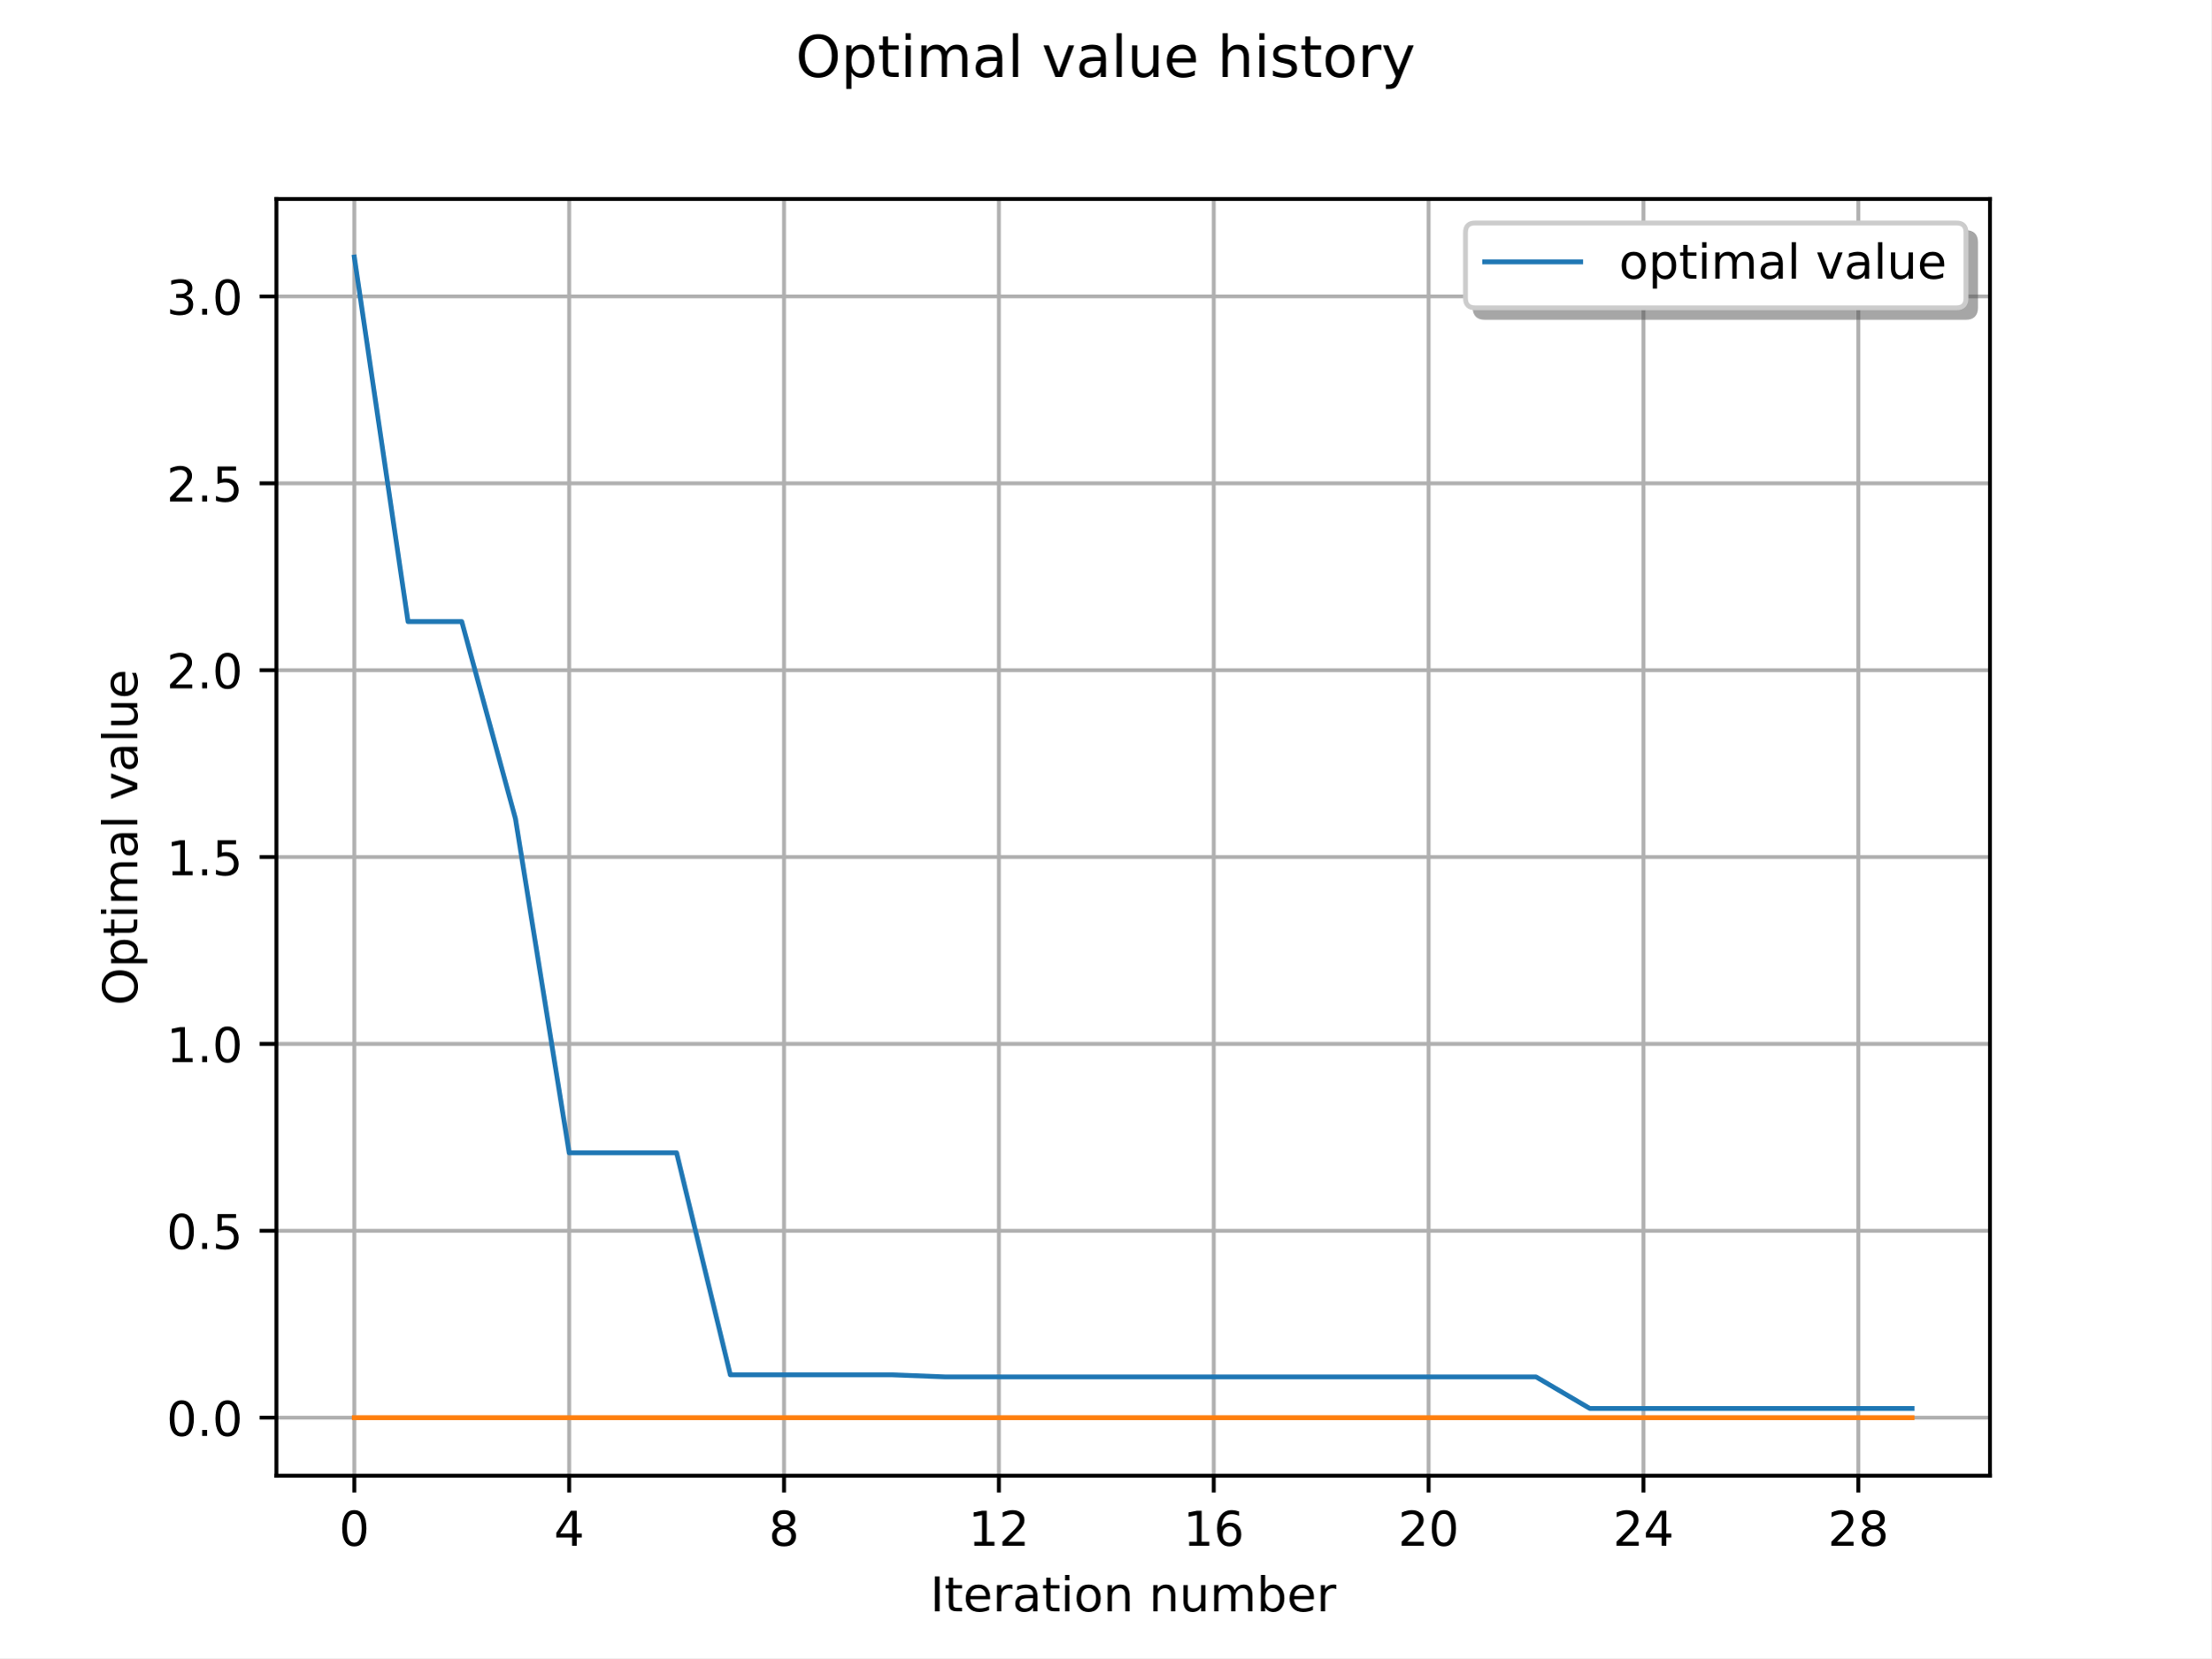
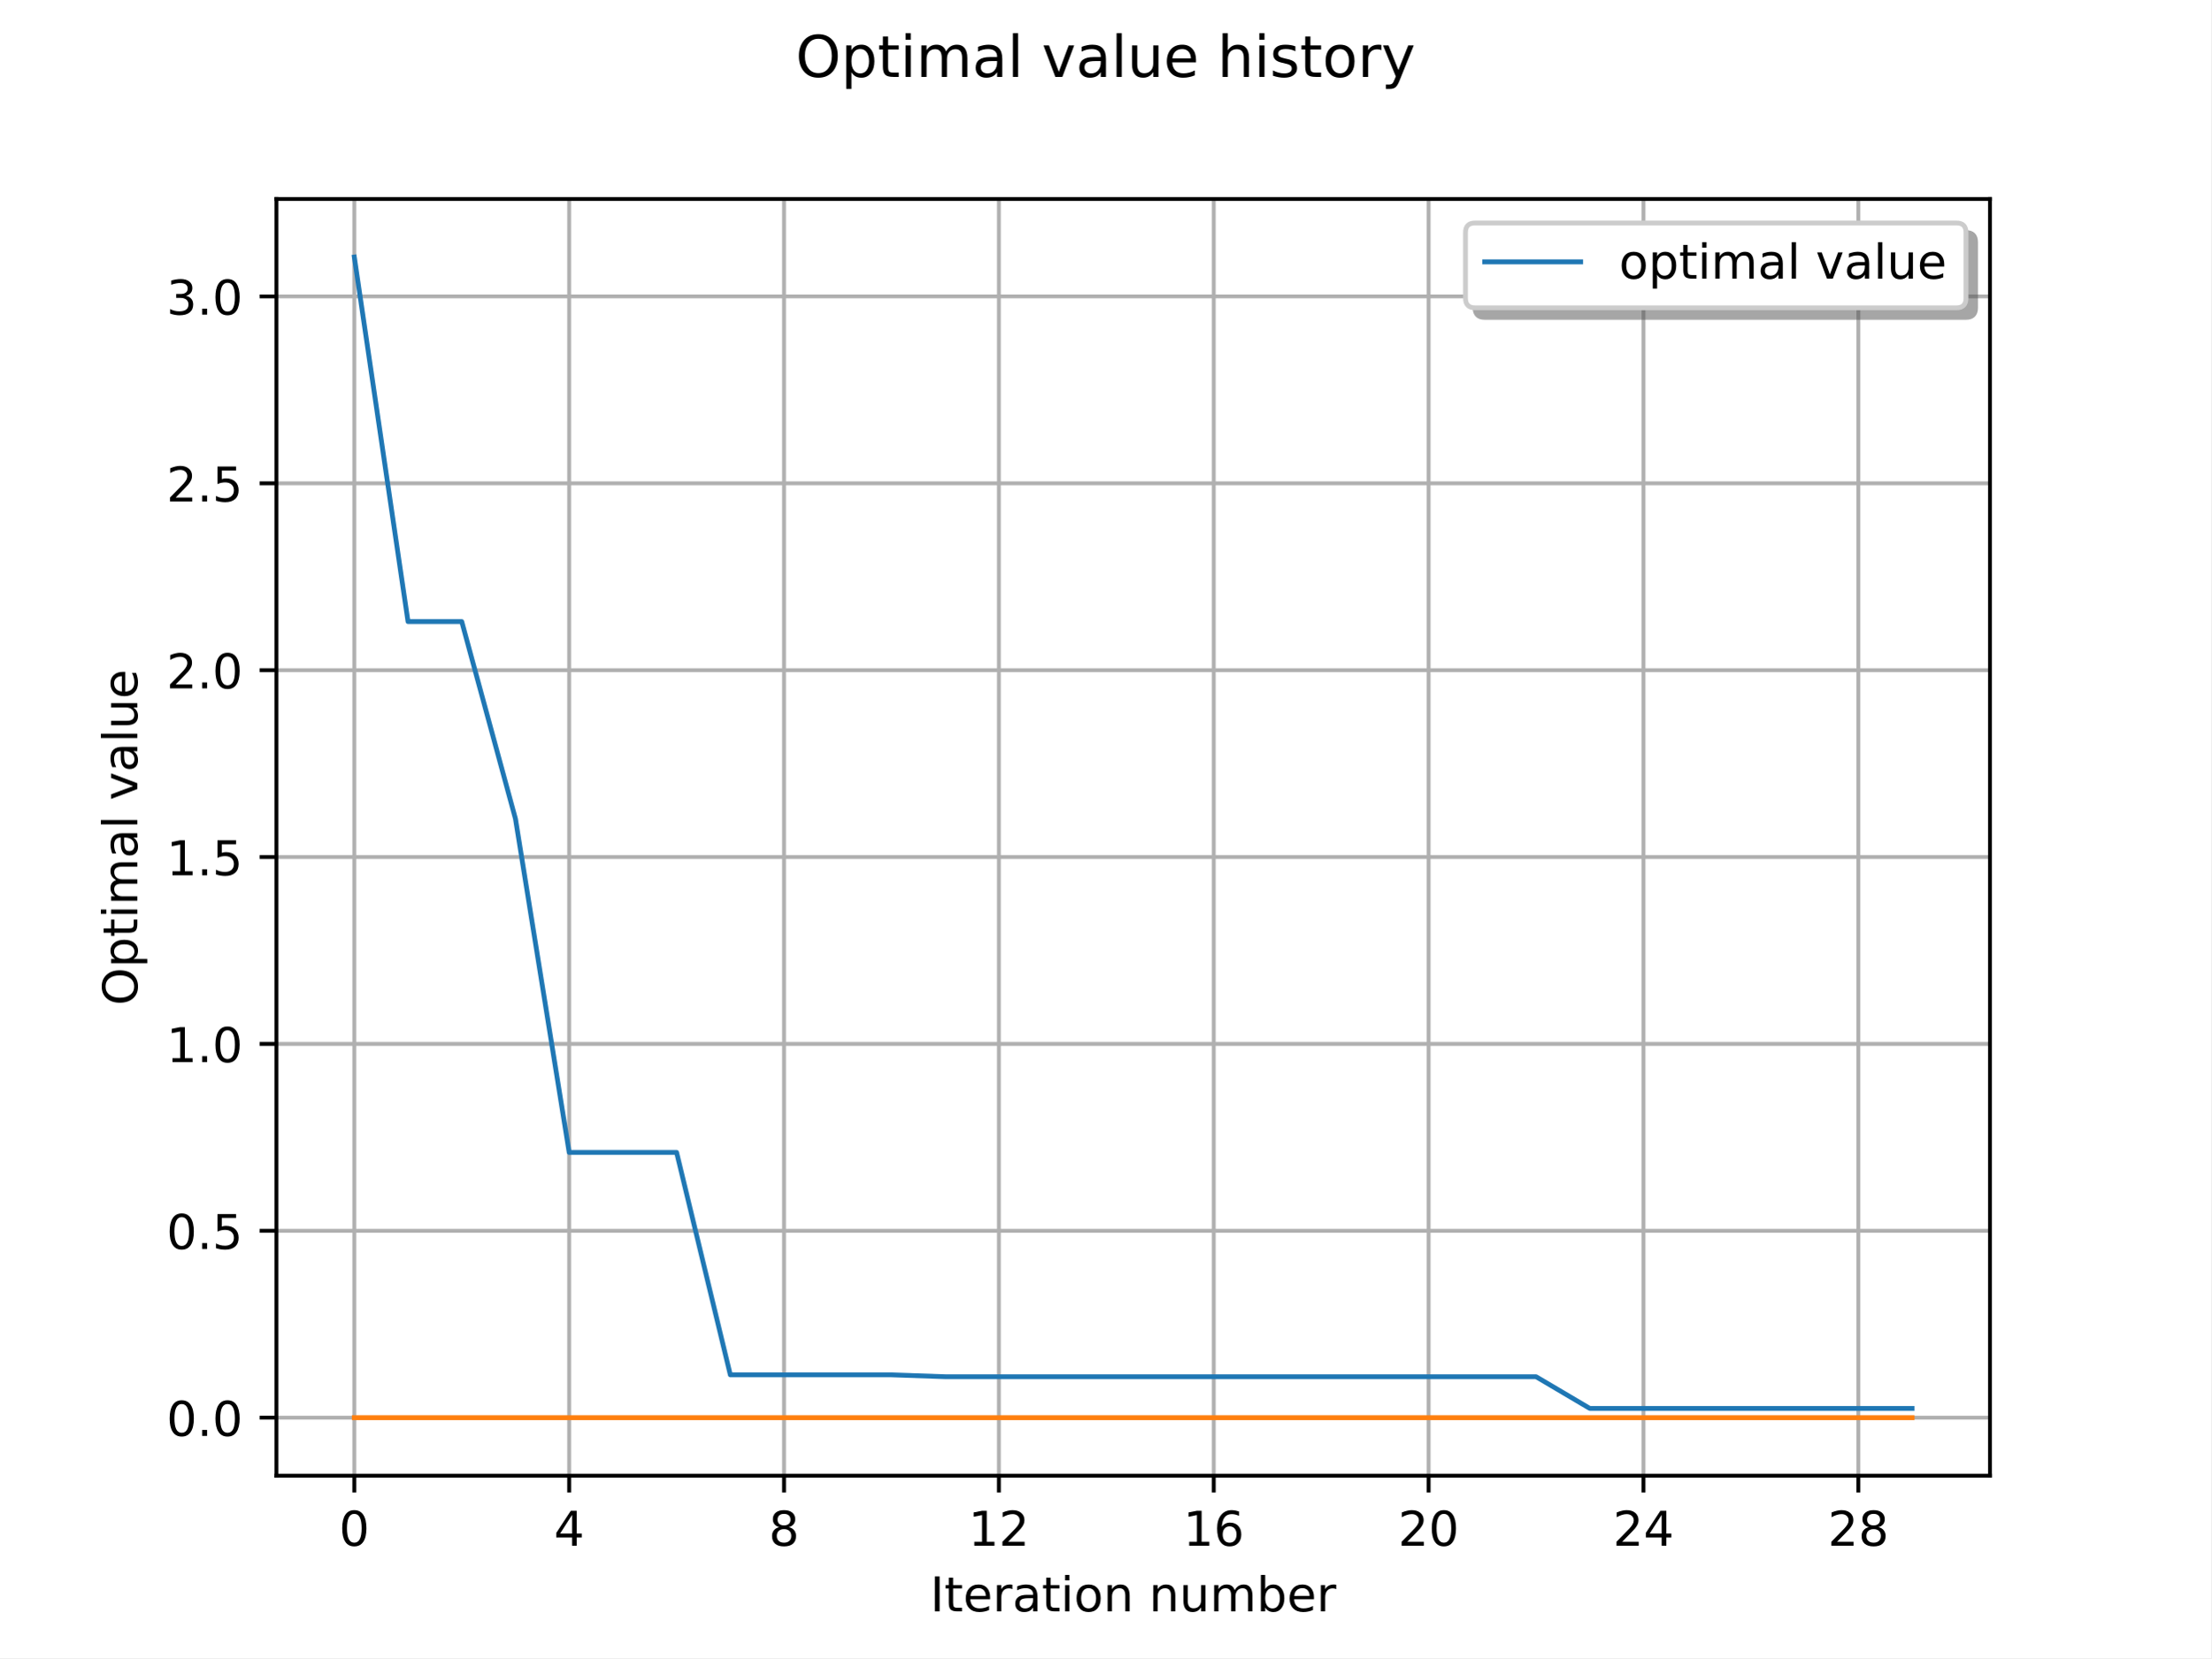
<svg xmlns="http://www.w3.org/2000/svg" xmlns:xlink="http://www.w3.org/1999/xlink" width="460.8pt" height="345.6pt" viewBox="0 0 460.8 345.6" version="1.1">
  <defs>
    <style type="text/css">*{stroke-linejoin: round; stroke-linecap: butt}</style>
  </defs>
  <g id="figure_1">
    <g id="patch_1">
      <path d="M 0 345.6  L 460.8 345.6  L 460.8 0  L 0 0  z " style="fill: #ffffff" />
    </g>
    <g id="axes_1">
      <g id="patch_2">
        <path d="M 57.6 307.584  L 414.72 307.584  L 414.72 41.472  L 57.6 41.472  z " style="fill: #ffffff" />
      </g>
      <g id="matplotlib.axis_1">
        <g id="xtick_1">
          <g id="line2d_1">
            <path d="M 73.833 307.584  L 73.833 41.472  " clip-path="url(#pece686282c)" style="fill: none; stroke: #b0b0b0; stroke-width: 0.8; stroke-linecap: square" />
          </g>
          <g id="line2d_2">
            <defs>
              <path id="m4a92d99fee" d="M 0 0  L 0 3.5  " style="stroke: #000000; stroke-width: 0.8" />
            </defs>
            <g>
              <use xlink:href="#m4a92d99fee" x="73.833" y="307.584" style="stroke: #000000; stroke-width: 0.8" />
            </g>
          </g>
          <g id="text_1">
            <g transform="translate(70.65148 322.1824) scale(0.1 -0.1)">
              <defs>
                <path id="DejaVuSans-30" d="M 2034 4250  Q 1547 4250 1301 3770  Q 1056 3291 1056 2328  Q 1056 1369 1301 889  Q 1547 409 2034 409  Q 2525 409 2770 889  Q 3016 1369 3016 2328  Q 3016 3291 2770 3770  Q 2525 4250 2034 4250  z M 2034 4750  Q 2819 4750 3233 4129  Q 3647 3509 3647 2328  Q 3647 1150 3233 529  Q 2819 -91 2034 -91  Q 1250 -91 836 529  Q 422 1150 422 2328  Q 422 3509 836 4129  Q 1250 4750 2034 4750  z " transform="scale(0.015625)" />
              </defs>
              <use xlink:href="#DejaVuSans-30" />
            </g>
          </g>
        </g>
        <g id="xtick_2">
          <g id="line2d_3">
            <path d="M 118.613 307.584  L 118.613 41.472  " clip-path="url(#pece686282c)" style="fill: none; stroke: #b0b0b0; stroke-width: 0.8; stroke-linecap: square" />
          </g>
          <g id="line2d_4">
            <g>
              <use xlink:href="#m4a92d99fee" x="118.613" y="307.584" style="stroke: #000000; stroke-width: 0.8" />
            </g>
          </g>
          <g id="text_2">
            <g transform="translate(115.4314 322.1824) scale(0.1 -0.1)">
              <defs>
                <path id="DejaVuSans-34" d="M 2419 4116  L 825 1625  L 2419 1625  L 2419 4116  z M 2253 4666  L 3047 4666  L 3047 1625  L 3713 1625  L 3713 1100  L 3047 1100  L 3047 0  L 2419 0  L 2419 1100  L 313 1100  L 313 1709  L 2253 4666  z " transform="scale(0.015625)" />
              </defs>
              <use xlink:href="#DejaVuSans-34" />
            </g>
          </g>
        </g>
        <g id="xtick_3">
          <g id="line2d_5">
            <path d="M 163.393 307.584  L 163.393 41.472  " clip-path="url(#pece686282c)" style="fill: none; stroke: #b0b0b0; stroke-width: 0.8; stroke-linecap: square" />
          </g>
          <g id="line2d_6">
            <g>
              <use xlink:href="#m4a92d99fee" x="163.393" y="307.584" style="stroke: #000000; stroke-width: 0.8" />
            </g>
          </g>
          <g id="text_3">
            <g transform="translate(160.2114 322.1824) scale(0.1 -0.1)">
              <defs>
                <path id="DejaVuSans-38" d="M 2034 2216  Q 1584 2216 1326 1975  Q 1069 1734 1069 1313  Q 1069 891 1326 650  Q 1584 409 2034 409  Q 2484 409 2743 651  Q 3003 894 3003 1313  Q 3003 1734 2745 1975  Q 2488 2216 2034 2216  z M 1403 2484  Q 997 2584 770 2862  Q 544 3141 544 3541  Q 544 4100 942 4425  Q 1341 4750 2034 4750  Q 2731 4750 3128 4425  Q 3525 4100 3525 3541  Q 3525 3141 3298 2862  Q 3072 2584 2669 2484  Q 3125 2378 3379 2068  Q 3634 1759 3634 1313  Q 3634 634 3220 271  Q 2806 -91 2034 -91  Q 1263 -91 848 271  Q 434 634 434 1313  Q 434 1759 690 2068  Q 947 2378 1403 2484  z M 1172 3481  Q 1172 3119 1398 2916  Q 1625 2713 2034 2713  Q 2441 2713 2670 2916  Q 2900 3119 2900 3481  Q 2900 3844 2670 4047  Q 2441 4250 2034 4250  Q 1625 4250 1398 4047  Q 1172 3844 1172 3481  z " transform="scale(0.015625)" />
              </defs>
              <use xlink:href="#DejaVuSans-38" />
            </g>
          </g>
        </g>
        <g id="xtick_4">
          <g id="line2d_7">
            <path d="M 208.173 307.584  L 208.173 41.472  " clip-path="url(#pece686282c)" style="fill: none; stroke: #b0b0b0; stroke-width: 0.8; stroke-linecap: square" />
          </g>
          <g id="line2d_8">
            <g>
              <use xlink:href="#m4a92d99fee" x="208.173" y="307.584" style="stroke: #000000; stroke-width: 0.8" />
            </g>
          </g>
          <g id="text_4">
            <g transform="translate(201.81 322.1824) scale(0.1 -0.1)">
              <defs>
                <path id="DejaVuSans-31" d="M 794 531  L 1825 531  L 1825 4091  L 703 3866  L 703 4441  L 1819 4666  L 2450 4666  L 2450 531  L 3481 531  L 3481 0  L 794 0  L 794 531  z " transform="scale(0.015625)" />
                <path id="DejaVuSans-32" d="M 1228 531  L 3431 531  L 3431 0  L 469 0  L 469 531  Q 828 903 1448 1529  Q 2069 2156 2228 2338  Q 2531 2678 2651 2914  Q 2772 3150 2772 3378  Q 2772 3750 2511 3984  Q 2250 4219 1831 4219  Q 1534 4219 1204 4116  Q 875 4013 500 3803  L 500 4441  Q 881 4594 1212 4672  Q 1544 4750 1819 4750  Q 2544 4750 2975 4387  Q 3406 4025 3406 3419  Q 3406 3131 3298 2873  Q 3191 2616 2906 2266  Q 2828 2175 2409 1742  Q 1991 1309 1228 531  z " transform="scale(0.015625)" />
              </defs>
              <use xlink:href="#DejaVuSans-31" />
              <use xlink:href="#DejaVuSans-32" transform="translate(63.62305 0)" />
            </g>
          </g>
        </g>
        <g id="xtick_5">
          <g id="line2d_9">
            <path d="M 252.952 307.584  L 252.952 41.472  " clip-path="url(#pece686282c)" style="fill: none; stroke: #b0b0b0; stroke-width: 0.8; stroke-linecap: square" />
          </g>
          <g id="line2d_10">
            <g>
              <use xlink:href="#m4a92d99fee" x="252.952" y="307.584" style="stroke: #000000; stroke-width: 0.8" />
            </g>
          </g>
          <g id="text_5">
            <g transform="translate(246.59 322.1824) scale(0.1 -0.1)">
              <defs>
                <path id="DejaVuSans-36" d="M 2113 2584  Q 1688 2584 1439 2293  Q 1191 2003 1191 1497  Q 1191 994 1439 701  Q 1688 409 2113 409  Q 2538 409 2786 701  Q 3034 994 3034 1497  Q 3034 2003 2786 2293  Q 2538 2584 2113 2584  z M 3366 4563  L 3366 3988  Q 3128 4100 2886 4159  Q 2644 4219 2406 4219  Q 1781 4219 1451 3797  Q 1122 3375 1075 2522  Q 1259 2794 1537 2939  Q 1816 3084 2150 3084  Q 2853 3084 3261 2657  Q 3669 2231 3669 1497  Q 3669 778 3244 343  Q 2819 -91 2113 -91  Q 1303 -91 875 529  Q 447 1150 447 2328  Q 447 3434 972 4092  Q 1497 4750 2381 4750  Q 2619 4750 2861 4703  Q 3103 4656 3366 4563  z " transform="scale(0.015625)" />
              </defs>
              <use xlink:href="#DejaVuSans-31" />
              <use xlink:href="#DejaVuSans-36" transform="translate(63.62305 0)" />
            </g>
          </g>
        </g>
        <g id="xtick_6">
          <g id="line2d_11">
            <path d="M 297.732 307.584  L 297.732 41.472  " clip-path="url(#pece686282c)" style="fill: none; stroke: #b0b0b0; stroke-width: 0.8; stroke-linecap: square" />
          </g>
          <g id="line2d_12">
            <g>
              <use xlink:href="#m4a92d99fee" x="297.732" y="307.584" style="stroke: #000000; stroke-width: 0.8" />
            </g>
          </g>
          <g id="text_6">
            <g transform="translate(291.3699 322.1824) scale(0.1 -0.1)">
              <use xlink:href="#DejaVuSans-32" />
              <use xlink:href="#DejaVuSans-30" transform="translate(63.62305 0)" />
            </g>
          </g>
        </g>
        <g id="xtick_7">
          <g id="line2d_13">
            <path d="M 342.512 307.584  L 342.512 41.472  " clip-path="url(#pece686282c)" style="fill: none; stroke: #b0b0b0; stroke-width: 0.8; stroke-linecap: square" />
          </g>
          <g id="line2d_14">
            <g>
              <use xlink:href="#m4a92d99fee" x="342.512" y="307.584" style="stroke: #000000; stroke-width: 0.8" />
            </g>
          </g>
          <g id="text_7">
            <g transform="translate(336.1499 322.1824) scale(0.1 -0.1)">
              <use xlink:href="#DejaVuSans-32" />
              <use xlink:href="#DejaVuSans-34" transform="translate(63.62305 0)" />
            </g>
          </g>
        </g>
        <g id="xtick_8">
          <g id="line2d_15">
            <path d="M 387.292 307.584  L 387.292 41.472  " clip-path="url(#pece686282c)" style="fill: none; stroke: #b0b0b0; stroke-width: 0.8; stroke-linecap: square" />
          </g>
          <g id="line2d_16">
            <g>
              <use xlink:href="#m4a92d99fee" x="387.292" y="307.584" style="stroke: #000000; stroke-width: 0.8" />
            </g>
          </g>
          <g id="text_8">
            <g transform="translate(380.9298 322.1824) scale(0.1 -0.1)">
              <use xlink:href="#DejaVuSans-32" />
              <use xlink:href="#DejaVuSans-38" transform="translate(63.62305 0)" />
            </g>
          </g>
        </g>
        <g id="text_9">
          <g transform="translate(193.8483 335.8606) scale(0.1 -0.1)">
            <defs>
              <path id="DejaVuSans-49" d="M 628 4666  L 1259 4666  L 1259 0  L 628 0  L 628 4666  z " transform="scale(0.015625)" />
              <path id="DejaVuSans-74" d="M 1172 4494  L 1172 3500  L 2356 3500  L 2356 3053  L 1172 3053  L 1172 1153  Q 1172 725 1289 603  Q 1406 481 1766 481  L 2356 481  L 2356 0  L 1766 0  Q 1100 0 847 248  Q 594 497 594 1153  L 594 3053  L 172 3053  L 172 3500  L 594 3500  L 594 4494  L 1172 4494  z " transform="scale(0.015625)" />
              <path id="DejaVuSans-65" d="M 3597 1894  L 3597 1613  L 953 1613  Q 991 1019 1311 708  Q 1631 397 2203 397  Q 2534 397 2845 478  Q 3156 559 3463 722  L 3463 178  Q 3153 47 2828 -22  Q 2503 -91 2169 -91  Q 1331 -91 842 396  Q 353 884 353 1716  Q 353 2575 817 3079  Q 1281 3584 2069 3584  Q 2775 3584 3186 3129  Q 3597 2675 3597 1894  z M 3022 2063  Q 3016 2534 2758 2815  Q 2500 3097 2075 3097  Q 1594 3097 1305 2825  Q 1016 2553 972 2059  L 3022 2063  z " transform="scale(0.015625)" />
              <path id="DejaVuSans-72" d="M 2631 2963  Q 2534 3019 2420 3045  Q 2306 3072 2169 3072  Q 1681 3072 1420 2755  Q 1159 2438 1159 1844  L 1159 0  L 581 0  L 581 3500  L 1159 3500  L 1159 2956  Q 1341 3275 1631 3429  Q 1922 3584 2338 3584  Q 2397 3584 2469 3576  Q 2541 3569 2628 3553  L 2631 2963  z " transform="scale(0.015625)" />
              <path id="DejaVuSans-61" d="M 2194 1759  Q 1497 1759 1228 1600  Q 959 1441 959 1056  Q 959 750 1161 570  Q 1363 391 1709 391  Q 2188 391 2477 730  Q 2766 1069 2766 1631  L 2766 1759  L 2194 1759  z M 3341 1997  L 3341 0  L 2766 0  L 2766 531  Q 2569 213 2275 61  Q 1981 -91 1556 -91  Q 1019 -91 701 211  Q 384 513 384 1019  Q 384 1609 779 1909  Q 1175 2209 1959 2209  L 2766 2209  L 2766 2266  Q 2766 2663 2505 2880  Q 2244 3097 1772 3097  Q 1472 3097 1187 3025  Q 903 2953 641 2809  L 641 3341  Q 956 3463 1253 3523  Q 1550 3584 1831 3584  Q 2591 3584 2966 3190  Q 3341 2797 3341 1997  z " transform="scale(0.015625)" />
              <path id="DejaVuSans-69" d="M 603 3500  L 1178 3500  L 1178 0  L 603 0  L 603 3500  z M 603 4863  L 1178 4863  L 1178 4134  L 603 4134  L 603 4863  z " transform="scale(0.015625)" />
              <path id="DejaVuSans-6f" d="M 1959 3097  Q 1497 3097 1228 2736  Q 959 2375 959 1747  Q 959 1119 1226 758  Q 1494 397 1959 397  Q 2419 397 2687 759  Q 2956 1122 2956 1747  Q 2956 2369 2687 2733  Q 2419 3097 1959 3097  z M 1959 3584  Q 2709 3584 3137 3096  Q 3566 2609 3566 1747  Q 3566 888 3137 398  Q 2709 -91 1959 -91  Q 1206 -91 779 398  Q 353 888 353 1747  Q 353 2609 779 3096  Q 1206 3584 1959 3584  z " transform="scale(0.015625)" />
              <path id="DejaVuSans-6e" d="M 3513 2113  L 3513 0  L 2938 0  L 2938 2094  Q 2938 2591 2744 2837  Q 2550 3084 2163 3084  Q 1697 3084 1428 2787  Q 1159 2491 1159 1978  L 1159 0  L 581 0  L 581 3500  L 1159 3500  L 1159 2956  Q 1366 3272 1645 3428  Q 1925 3584 2291 3584  Q 2894 3584 3203 3211  Q 3513 2838 3513 2113  z " transform="scale(0.015625)" />
              <path id="DejaVuSans-20" transform="scale(0.015625)" />
              <path id="DejaVuSans-75" d="M 544 1381  L 544 3500  L 1119 3500  L 1119 1403  Q 1119 906 1312 657  Q 1506 409 1894 409  Q 2359 409 2629 706  Q 2900 1003 2900 1516  L 2900 3500  L 3475 3500  L 3475 0  L 2900 0  L 2900 538  Q 2691 219 2414 64  Q 2138 -91 1772 -91  Q 1169 -91 856 284  Q 544 659 544 1381  z M 1991 3584  L 1991 3584  z " transform="scale(0.015625)" />
              <path id="DejaVuSans-6d" d="M 3328 2828  Q 3544 3216 3844 3400  Q 4144 3584 4550 3584  Q 5097 3584 5394 3201  Q 5691 2819 5691 2113  L 5691 0  L 5113 0  L 5113 2094  Q 5113 2597 4934 2840  Q 4756 3084 4391 3084  Q 3944 3084 3684 2787  Q 3425 2491 3425 1978  L 3425 0  L 2847 0  L 2847 2094  Q 2847 2600 2669 2842  Q 2491 3084 2119 3084  Q 1678 3084 1418 2786  Q 1159 2488 1159 1978  L 1159 0  L 581 0  L 581 3500  L 1159 3500  L 1159 2956  Q 1356 3278 1631 3431  Q 1906 3584 2284 3584  Q 2666 3584 2933 3390  Q 3200 3197 3328 2828  z " transform="scale(0.015625)" />
              <path id="DejaVuSans-62" d="M 3116 1747  Q 3116 2381 2855 2742  Q 2594 3103 2138 3103  Q 1681 3103 1420 2742  Q 1159 2381 1159 1747  Q 1159 1113 1420 752  Q 1681 391 2138 391  Q 2594 391 2855 752  Q 3116 1113 3116 1747  z M 1159 2969  Q 1341 3281 1617 3432  Q 1894 3584 2278 3584  Q 2916 3584 3314 3078  Q 3713 2572 3713 1747  Q 3713 922 3314 415  Q 2916 -91 2278 -91  Q 1894 -91 1617 61  Q 1341 213 1159 525  L 1159 0  L 581 0  L 581 4863  L 1159 4863  L 1159 2969  z " transform="scale(0.015625)" />
            </defs>
            <use xlink:href="#DejaVuSans-49" />
            <use xlink:href="#DejaVuSans-74" transform="translate(29.49219 0)" />
            <use xlink:href="#DejaVuSans-65" transform="translate(68.70117 0)" />
            <use xlink:href="#DejaVuSans-72" transform="translate(130.2246 0)" />
            <use xlink:href="#DejaVuSans-61" transform="translate(171.3379 0)" />
            <use xlink:href="#DejaVuSans-74" transform="translate(232.6172 0)" />
            <use xlink:href="#DejaVuSans-69" transform="translate(271.8262 0)" />
            <use xlink:href="#DejaVuSans-6f" transform="translate(299.6094 0)" />
            <use xlink:href="#DejaVuSans-6e" transform="translate(360.791 0)" />
            <use xlink:href="#DejaVuSans-20" transform="translate(424.1699 0)" />
            <use xlink:href="#DejaVuSans-6e" transform="translate(455.957 0)" />
            <use xlink:href="#DejaVuSans-75" transform="translate(519.3359 0)" />
            <use xlink:href="#DejaVuSans-6d" transform="translate(582.7148 0)" />
            <use xlink:href="#DejaVuSans-62" transform="translate(680.127 0)" />
            <use xlink:href="#DejaVuSans-65" transform="translate(743.6035 0)" />
            <use xlink:href="#DejaVuSans-72" transform="translate(805.127 0)" />
          </g>
        </g>
      </g>
      <g id="matplotlib.axis_2">
        <g id="ytick_1">
          <g id="line2d_17">
            <path d="M 57.6 295.488  L 414.72 295.488  " clip-path="url(#pece686282c)" style="fill: none; stroke: #b0b0b0; stroke-width: 0.8; stroke-linecap: square" />
          </g>
          <g id="line2d_18">
            <defs>
              <path id="mb3cb5c074b" d="M 0 0  L -3.5 0  " style="stroke: #000000; stroke-width: 0.8" />
            </defs>
            <g>
              <use xlink:href="#mb3cb5c074b" x="57.6" y="295.488" style="stroke: #000000; stroke-width: 0.8" />
            </g>
          </g>
          <g id="text_10">
            <g transform="translate(34.69687 299.2872) scale(0.1 -0.1)">
              <defs>
                <path id="DejaVuSans-2e" d="M 684 794  L 1344 794  L 1344 0  L 684 0  L 684 794  z " transform="scale(0.015625)" />
              </defs>
              <use xlink:href="#DejaVuSans-30" />
              <use xlink:href="#DejaVuSans-2e" transform="translate(63.62305 0)" />
              <use xlink:href="#DejaVuSans-30" transform="translate(95.41016 0)" />
            </g>
          </g>
        </g>
        <g id="ytick_2">
          <g id="line2d_19">
            <path d="M 57.6 256.536  L 414.72 256.536  " clip-path="url(#pece686282c)" style="fill: none; stroke: #b0b0b0; stroke-width: 0.8; stroke-linecap: square" />
          </g>
          <g id="line2d_20">
            <g>
              <use xlink:href="#mb3cb5c074b" x="57.6" y="256.536" style="stroke: #000000; stroke-width: 0.8" />
            </g>
          </g>
          <g id="text_11">
            <g transform="translate(34.69687 260.3349) scale(0.1 -0.1)">
              <defs>
                <path id="DejaVuSans-35" d="M 691 4666  L 3169 4666  L 3169 4134  L 1269 4134  L 1269 2991  Q 1406 3038 1543 3061  Q 1681 3084 1819 3084  Q 2600 3084 3056 2656  Q 3513 2228 3513 1497  Q 3513 744 3044 326  Q 2575 -91 1722 -91  Q 1428 -91 1123 -41  Q 819 9 494 109  L 494 744  Q 775 591 1075 516  Q 1375 441 1709 441  Q 2250 441 2565 725  Q 2881 1009 2881 1497  Q 2881 1984 2565 2268  Q 2250 2553 1709 2553  Q 1456 2553 1204 2497  Q 953 2441 691 2322  L 691 4666  z " transform="scale(0.015625)" />
              </defs>
              <use xlink:href="#DejaVuSans-30" />
              <use xlink:href="#DejaVuSans-2e" transform="translate(63.62305 0)" />
              <use xlink:href="#DejaVuSans-35" transform="translate(95.41016 0)" />
            </g>
          </g>
        </g>
        <g id="ytick_3">
          <g id="line2d_21">
            <path d="M 57.6 217.583  L 414.72 217.583  " clip-path="url(#pece686282c)" style="fill: none; stroke: #b0b0b0; stroke-width: 0.8; stroke-linecap: square" />
          </g>
          <g id="line2d_22">
            <g>
              <use xlink:href="#mb3cb5c074b" x="57.6" y="217.583" style="stroke: #000000; stroke-width: 0.8" />
            </g>
          </g>
          <g id="text_12">
-             <g transform="translate(34.69687 221.3825) scale(0.1 -0.1)">
+             <g transform="translate(34.69687 221.3826) scale(0.1 -0.1)">
              <use xlink:href="#DejaVuSans-31" />
              <use xlink:href="#DejaVuSans-2e" transform="translate(63.62305 0)" />
              <use xlink:href="#DejaVuSans-30" transform="translate(95.41016 0)" />
            </g>
          </g>
        </g>
        <g id="ytick_4">
          <g id="line2d_23">
            <path d="M 57.6 178.631  L 414.72 178.631  " clip-path="url(#pece686282c)" style="fill: none; stroke: #b0b0b0; stroke-width: 0.8; stroke-linecap: square" />
          </g>
          <g id="line2d_24">
            <g>
              <use xlink:href="#mb3cb5c074b" x="57.6" y="178.631" style="stroke: #000000; stroke-width: 0.8" />
            </g>
          </g>
          <g id="text_13">
-             <g transform="translate(34.69687 182.4302) scale(0.1 -0.1)">
+             <g transform="translate(34.69687 182.4303) scale(0.1 -0.1)">
              <use xlink:href="#DejaVuSans-31" />
              <use xlink:href="#DejaVuSans-2e" transform="translate(63.62305 0)" />
              <use xlink:href="#DejaVuSans-35" transform="translate(95.41016 0)" />
            </g>
          </g>
        </g>
        <g id="ytick_5">
          <g id="line2d_25">
            <path d="M 57.6 139.679  L 414.72 139.679  " clip-path="url(#pece686282c)" style="fill: none; stroke: #b0b0b0; stroke-width: 0.8; stroke-linecap: square" />
          </g>
          <g id="line2d_26">
            <g>
              <use xlink:href="#mb3cb5c074b" x="57.6" y="139.679" style="stroke: #000000; stroke-width: 0.8" />
            </g>
          </g>
          <g id="text_14">
            <g transform="translate(34.69687 143.4779) scale(0.1 -0.1)">
              <use xlink:href="#DejaVuSans-32" />
              <use xlink:href="#DejaVuSans-2e" transform="translate(63.62305 0)" />
              <use xlink:href="#DejaVuSans-30" transform="translate(95.41016 0)" />
            </g>
          </g>
        </g>
        <g id="ytick_6">
          <g id="line2d_27">
            <path d="M 57.6 100.726  L 414.72 100.726  " clip-path="url(#pece686282c)" style="fill: none; stroke: #b0b0b0; stroke-width: 0.8; stroke-linecap: square" />
          </g>
          <g id="line2d_28">
            <g>
              <use xlink:href="#mb3cb5c074b" x="57.6" y="100.726" style="stroke: #000000; stroke-width: 0.8" />
            </g>
          </g>
          <g id="text_15">
-             <g transform="translate(34.69687 104.5255) scale(0.1 -0.1)">
+             <g transform="translate(34.69687 104.5256) scale(0.1 -0.1)">
              <use xlink:href="#DejaVuSans-32" />
              <use xlink:href="#DejaVuSans-2e" transform="translate(63.62305 0)" />
              <use xlink:href="#DejaVuSans-35" transform="translate(95.41016 0)" />
            </g>
          </g>
        </g>
        <g id="ytick_7">
          <g id="line2d_29">
            <path d="M 57.6 61.774  L 414.72 61.774  " clip-path="url(#pece686282c)" style="fill: none; stroke: #b0b0b0; stroke-width: 0.8; stroke-linecap: square" />
          </g>
          <g id="line2d_30">
            <g>
              <use xlink:href="#mb3cb5c074b" x="57.6" y="61.774" style="stroke: #000000; stroke-width: 0.8" />
            </g>
          </g>
          <g id="text_16">
-             <g transform="translate(34.69687 65.57321) scale(0.1 -0.1)">
+             <g transform="translate(34.69687 65.57331) scale(0.1 -0.1)">
              <defs>
                <path id="DejaVuSans-33" d="M 2597 2516  Q 3050 2419 3304 2112  Q 3559 1806 3559 1356  Q 3559 666 3084 287  Q 2609 -91 1734 -91  Q 1441 -91 1130 -33  Q 819 25 488 141  L 488 750  Q 750 597 1062 519  Q 1375 441 1716 441  Q 2309 441 2620 675  Q 2931 909 2931 1356  Q 2931 1769 2642 2001  Q 2353 2234 1838 2234  L 1294 2234  L 1294 2753  L 1863 2753  Q 2328 2753 2575 2939  Q 2822 3125 2822 3475  Q 2822 3834 2567 4026  Q 2313 4219 1838 4219  Q 1578 4219 1281 4162  Q 984 4106 628 3988  L 628 4550  Q 988 4650 1302 4700  Q 1616 4750 1894 4750  Q 2613 4750 3031 4423  Q 3450 4097 3450 3541  Q 3450 3153 3228 2886  Q 3006 2619 2597 2516  z " transform="scale(0.015625)" />
              </defs>
              <use xlink:href="#DejaVuSans-33" />
              <use xlink:href="#DejaVuSans-2e" transform="translate(63.62305 0)" />
              <use xlink:href="#DejaVuSans-30" transform="translate(95.41016 0)" />
            </g>
          </g>
        </g>
        <g id="text_17">
          <g transform="translate(28.61719 209.5577) rotate(-90) scale(0.1 -0.1)">
            <defs>
              <path id="DejaVuSans-4f" d="M 2522 4238  Q 1834 4238 1429 3725  Q 1025 3213 1025 2328  Q 1025 1447 1429 934  Q 1834 422 2522 422  Q 3209 422 3611 934  Q 4013 1447 4013 2328  Q 4013 3213 3611 3725  Q 3209 4238 2522 4238  z M 2522 4750  Q 3503 4750 4090 4092  Q 4678 3434 4678 2328  Q 4678 1225 4090 567  Q 3503 -91 2522 -91  Q 1538 -91 948 565  Q 359 1222 359 2328  Q 359 3434 948 4092  Q 1538 4750 2522 4750  z " transform="scale(0.015625)" />
              <path id="DejaVuSans-70" d="M 1159 525  L 1159 -1331  L 581 -1331  L 581 3500  L 1159 3500  L 1159 2969  Q 1341 3281 1617 3432  Q 1894 3584 2278 3584  Q 2916 3584 3314 3078  Q 3713 2572 3713 1747  Q 3713 922 3314 415  Q 2916 -91 2278 -91  Q 1894 -91 1617 61  Q 1341 213 1159 525  z M 3116 1747  Q 3116 2381 2855 2742  Q 2594 3103 2138 3103  Q 1681 3103 1420 2742  Q 1159 2381 1159 1747  Q 1159 1113 1420 752  Q 1681 391 2138 391  Q 2594 391 2855 752  Q 3116 1113 3116 1747  z " transform="scale(0.015625)" />
              <path id="DejaVuSans-6c" d="M 603 4863  L 1178 4863  L 1178 0  L 603 0  L 603 4863  z " transform="scale(0.015625)" />
              <path id="DejaVuSans-76" d="M 191 3500  L 800 3500  L 1894 563  L 2988 3500  L 3597 3500  L 2284 0  L 1503 0  L 191 3500  z " transform="scale(0.015625)" />
            </defs>
            <use xlink:href="#DejaVuSans-4f" />
            <use xlink:href="#DejaVuSans-70" transform="translate(78.71094 0)" />
            <use xlink:href="#DejaVuSans-74" transform="translate(142.1875 0)" />
            <use xlink:href="#DejaVuSans-69" transform="translate(181.3965 0)" />
            <use xlink:href="#DejaVuSans-6d" transform="translate(209.1797 0)" />
            <use xlink:href="#DejaVuSans-61" transform="translate(306.5918 0)" />
            <use xlink:href="#DejaVuSans-6c" transform="translate(367.8711 0)" />
            <use xlink:href="#DejaVuSans-20" transform="translate(395.6543 0)" />
            <use xlink:href="#DejaVuSans-76" transform="translate(427.4414 0)" />
            <use xlink:href="#DejaVuSans-61" transform="translate(486.6211 0)" />
            <use xlink:href="#DejaVuSans-6c" transform="translate(547.9004 0)" />
            <use xlink:href="#DejaVuSans-75" transform="translate(575.6836 0)" />
            <use xlink:href="#DejaVuSans-65" transform="translate(639.0625 0)" />
          </g>
        </g>
      </g>
      <g id="line2d_31">
-         <path d="M 73.833 53.568  L 85.028 129.552  L 96.223 129.552  L 107.418 170.648  L 118.613 240.285  L 129.808 240.285  L 141.003 240.285  L 152.198 286.557  L 163.393 286.557  L 174.588 286.557  L 185.783 286.557  L 196.978 286.993  L 208.173 286.993  L 219.368 286.993  L 230.563 286.993  L 241.757 286.993  L 252.952 286.993  L 264.147 286.993  L 275.342 286.993  L 286.537 286.993  L 297.732 286.993  L 308.927 286.993  L 320.122 286.993  L 331.317 293.571  L 342.512 293.571  L 353.707 293.571  L 364.902 293.571  L 376.097 293.571  L 387.292 293.571  L 398.487 293.571  " clip-path="url(#pece686282c)" style="fill: none; stroke: #1f77b4; stroke-linecap: square" />
+         <path d="M 73.833 53.568  L 85.028 129.551  L 96.223 129.551  L 107.418 170.657  L 118.613 240.199  L 129.808 240.199  L 141.003 240.199  L 152.198 286.565  L 163.393 286.565  L 174.588 286.565  L 185.783 286.565  L 196.978 286.953  L 208.173 286.953  L 219.368 286.953  L 230.563 286.953  L 241.757 286.953  L 252.952 286.953  L 264.147 286.953  L 275.342 286.953  L 286.537 286.953  L 297.732 286.953  L 308.927 286.953  L 320.122 286.953  L 331.317 293.562  L 342.512 293.562  L 353.707 293.562  L 364.902 293.562  L 376.097 293.562  L 387.292 293.562  L 398.487 293.562  " clip-path="url(#pece686282c)" style="fill: none; stroke: #1f77b4; stroke-linecap: square" />
      </g>
      <g id="line2d_32">
        <path d="M 73.833 295.488  L 398.487 295.488  " clip-path="url(#pece686282c)" style="fill: none; stroke: #ff7f0e; stroke-linecap: square" />
      </g>
      <g id="patch_3">
        <path d="M 57.6 307.584  L 57.6 41.472  " style="fill: none; stroke: #000000; stroke-width: 0.8; stroke-linejoin: miter; stroke-linecap: square" />
      </g>
      <g id="patch_4">
        <path d="M 414.72 307.584  L 414.72 41.472  " style="fill: none; stroke: #000000; stroke-width: 0.8; stroke-linejoin: miter; stroke-linecap: square" />
      </g>
      <g id="patch_5">
        <path d="M 57.6 307.584  L 414.72 307.584  " style="fill: none; stroke: #000000; stroke-width: 0.8; stroke-linejoin: miter; stroke-linecap: square" />
      </g>
      <g id="patch_6">
        <path d="M 57.6 41.472  L 414.72 41.472  " style="fill: none; stroke: #000000; stroke-width: 0.8; stroke-linejoin: miter; stroke-linecap: square" />
      </g>
      <g id="legend_1">
        <g id="patch_7">
          <path d="M 309.414 66.15  L 409.72 66.15  Q 411.72 66.15 411.72 64.15  L 411.72 50.472  Q 411.72 48.472 409.72 48.472  L 309.414 48.472  Q 307.414 48.472 307.414 50.472  L 307.414 64.15  Q 307.414 66.15 309.414 66.15  z " style="fill: #4d4d4d; opacity: 0.5; stroke: #4d4d4d; stroke-linejoin: miter" />
        </g>
        <g id="patch_8">
          <path d="M 307.414 64.15  L 407.72 64.15  Q 409.72 64.15 409.72 62.15  L 409.72 48.472  Q 409.72 46.472 407.72 46.472  L 307.414 46.472  Q 305.414 46.472 305.414 48.472  L 305.414 62.15  Q 305.414 64.15 307.414 64.15  z " style="fill: #ffffff; stroke: #cccccc; stroke-linejoin: miter" />
        </g>
        <g id="line2d_33">
          <path d="M 309.414 54.57  L 319.414 54.57  L 329.414 54.57  " style="fill: none; stroke: #1f77b4; stroke-linecap: square" />
        </g>
        <g id="text_18">
          <g transform="translate(337.4137 58.07044) scale(0.1 -0.1)">
            <use xlink:href="#DejaVuSans-6f" />
            <use xlink:href="#DejaVuSans-70" transform="translate(61.18164 0)" />
            <use xlink:href="#DejaVuSans-74" transform="translate(124.6582 0)" />
            <use xlink:href="#DejaVuSans-69" transform="translate(163.8672 0)" />
            <use xlink:href="#DejaVuSans-6d" transform="translate(191.6504 0)" />
            <use xlink:href="#DejaVuSans-61" transform="translate(289.0625 0)" />
            <use xlink:href="#DejaVuSans-6c" transform="translate(350.3418 0)" />
            <use xlink:href="#DejaVuSans-20" transform="translate(378.125 0)" />
            <use xlink:href="#DejaVuSans-76" transform="translate(409.9121 0)" />
            <use xlink:href="#DejaVuSans-61" transform="translate(469.0918 0)" />
            <use xlink:href="#DejaVuSans-6c" transform="translate(530.3711 0)" />
            <use xlink:href="#DejaVuSans-75" transform="translate(558.1543 0)" />
            <use xlink:href="#DejaVuSans-65" transform="translate(621.5332 0)" />
          </g>
        </g>
      </g>
    </g>
    <g id="text_19">
      <g transform="translate(165.8212 16.03013) scale(0.12 -0.12)">
        <defs>
          <path id="DejaVuSans-68" d="M 3513 2113  L 3513 0  L 2938 0  L 2938 2094  Q 2938 2591 2744 2837  Q 2550 3084 2163 3084  Q 1697 3084 1428 2787  Q 1159 2491 1159 1978  L 1159 0  L 581 0  L 581 4863  L 1159 4863  L 1159 2956  Q 1366 3272 1645 3428  Q 1925 3584 2291 3584  Q 2894 3584 3203 3211  Q 3513 2838 3513 2113  z " transform="scale(0.015625)" />
          <path id="DejaVuSans-73" d="M 2834 3397  L 2834 2853  Q 2591 2978 2328 3040  Q 2066 3103 1784 3103  Q 1356 3103 1142 2972  Q 928 2841 928 2578  Q 928 2378 1081 2264  Q 1234 2150 1697 2047  L 1894 2003  Q 2506 1872 2764 1633  Q 3022 1394 3022 966  Q 3022 478 2636 193  Q 2250 -91 1575 -91  Q 1294 -91 989 -36  Q 684 19 347 128  L 347 722  Q 666 556 975 473  Q 1284 391 1588 391  Q 1994 391 2212 530  Q 2431 669 2431 922  Q 2431 1156 2273 1281  Q 2116 1406 1581 1522  L 1381 1569  Q 847 1681 609 1914  Q 372 2147 372 2553  Q 372 3047 722 3315  Q 1072 3584 1716 3584  Q 2034 3584 2315 3537  Q 2597 3491 2834 3397  z " transform="scale(0.015625)" />
          <path id="DejaVuSans-79" d="M 2059 -325  Q 1816 -950 1584 -1140  Q 1353 -1331 966 -1331  L 506 -1331  L 506 -850  L 844 -850  Q 1081 -850 1212 -737  Q 1344 -625 1503 -206  L 1606 56  L 191 3500  L 800 3500  L 1894 763  L 2988 3500  L 3597 3500  L 2059 -325  z " transform="scale(0.015625)" />
        </defs>
        <use xlink:href="#DejaVuSans-4f" />
        <use xlink:href="#DejaVuSans-70" transform="translate(78.71094 0)" />
        <use xlink:href="#DejaVuSans-74" transform="translate(142.1875 0)" />
        <use xlink:href="#DejaVuSans-69" transform="translate(181.3965 0)" />
        <use xlink:href="#DejaVuSans-6d" transform="translate(209.1797 0)" />
        <use xlink:href="#DejaVuSans-61" transform="translate(306.5918 0)" />
        <use xlink:href="#DejaVuSans-6c" transform="translate(367.8711 0)" />
        <use xlink:href="#DejaVuSans-20" transform="translate(395.6543 0)" />
        <use xlink:href="#DejaVuSans-76" transform="translate(427.4414 0)" />
        <use xlink:href="#DejaVuSans-61" transform="translate(486.6211 0)" />
        <use xlink:href="#DejaVuSans-6c" transform="translate(547.9004 0)" />
        <use xlink:href="#DejaVuSans-75" transform="translate(575.6836 0)" />
        <use xlink:href="#DejaVuSans-65" transform="translate(639.0625 0)" />
        <use xlink:href="#DejaVuSans-20" transform="translate(700.5859 0)" />
        <use xlink:href="#DejaVuSans-68" transform="translate(732.373 0)" />
        <use xlink:href="#DejaVuSans-69" transform="translate(795.752 0)" />
        <use xlink:href="#DejaVuSans-73" transform="translate(823.5352 0)" />
        <use xlink:href="#DejaVuSans-74" transform="translate(875.6348 0)" />
        <use xlink:href="#DejaVuSans-6f" transform="translate(914.8438 0)" />
        <use xlink:href="#DejaVuSans-72" transform="translate(976.0254 0)" />
        <use xlink:href="#DejaVuSans-79" transform="translate(1017.139 0)" />
      </g>
    </g>
  </g>
  <defs>
    <clipPath id="pece686282c">
      <rect x="57.6" y="41.472" width="357.12" height="266.112" />
    </clipPath>
  </defs>
</svg>
